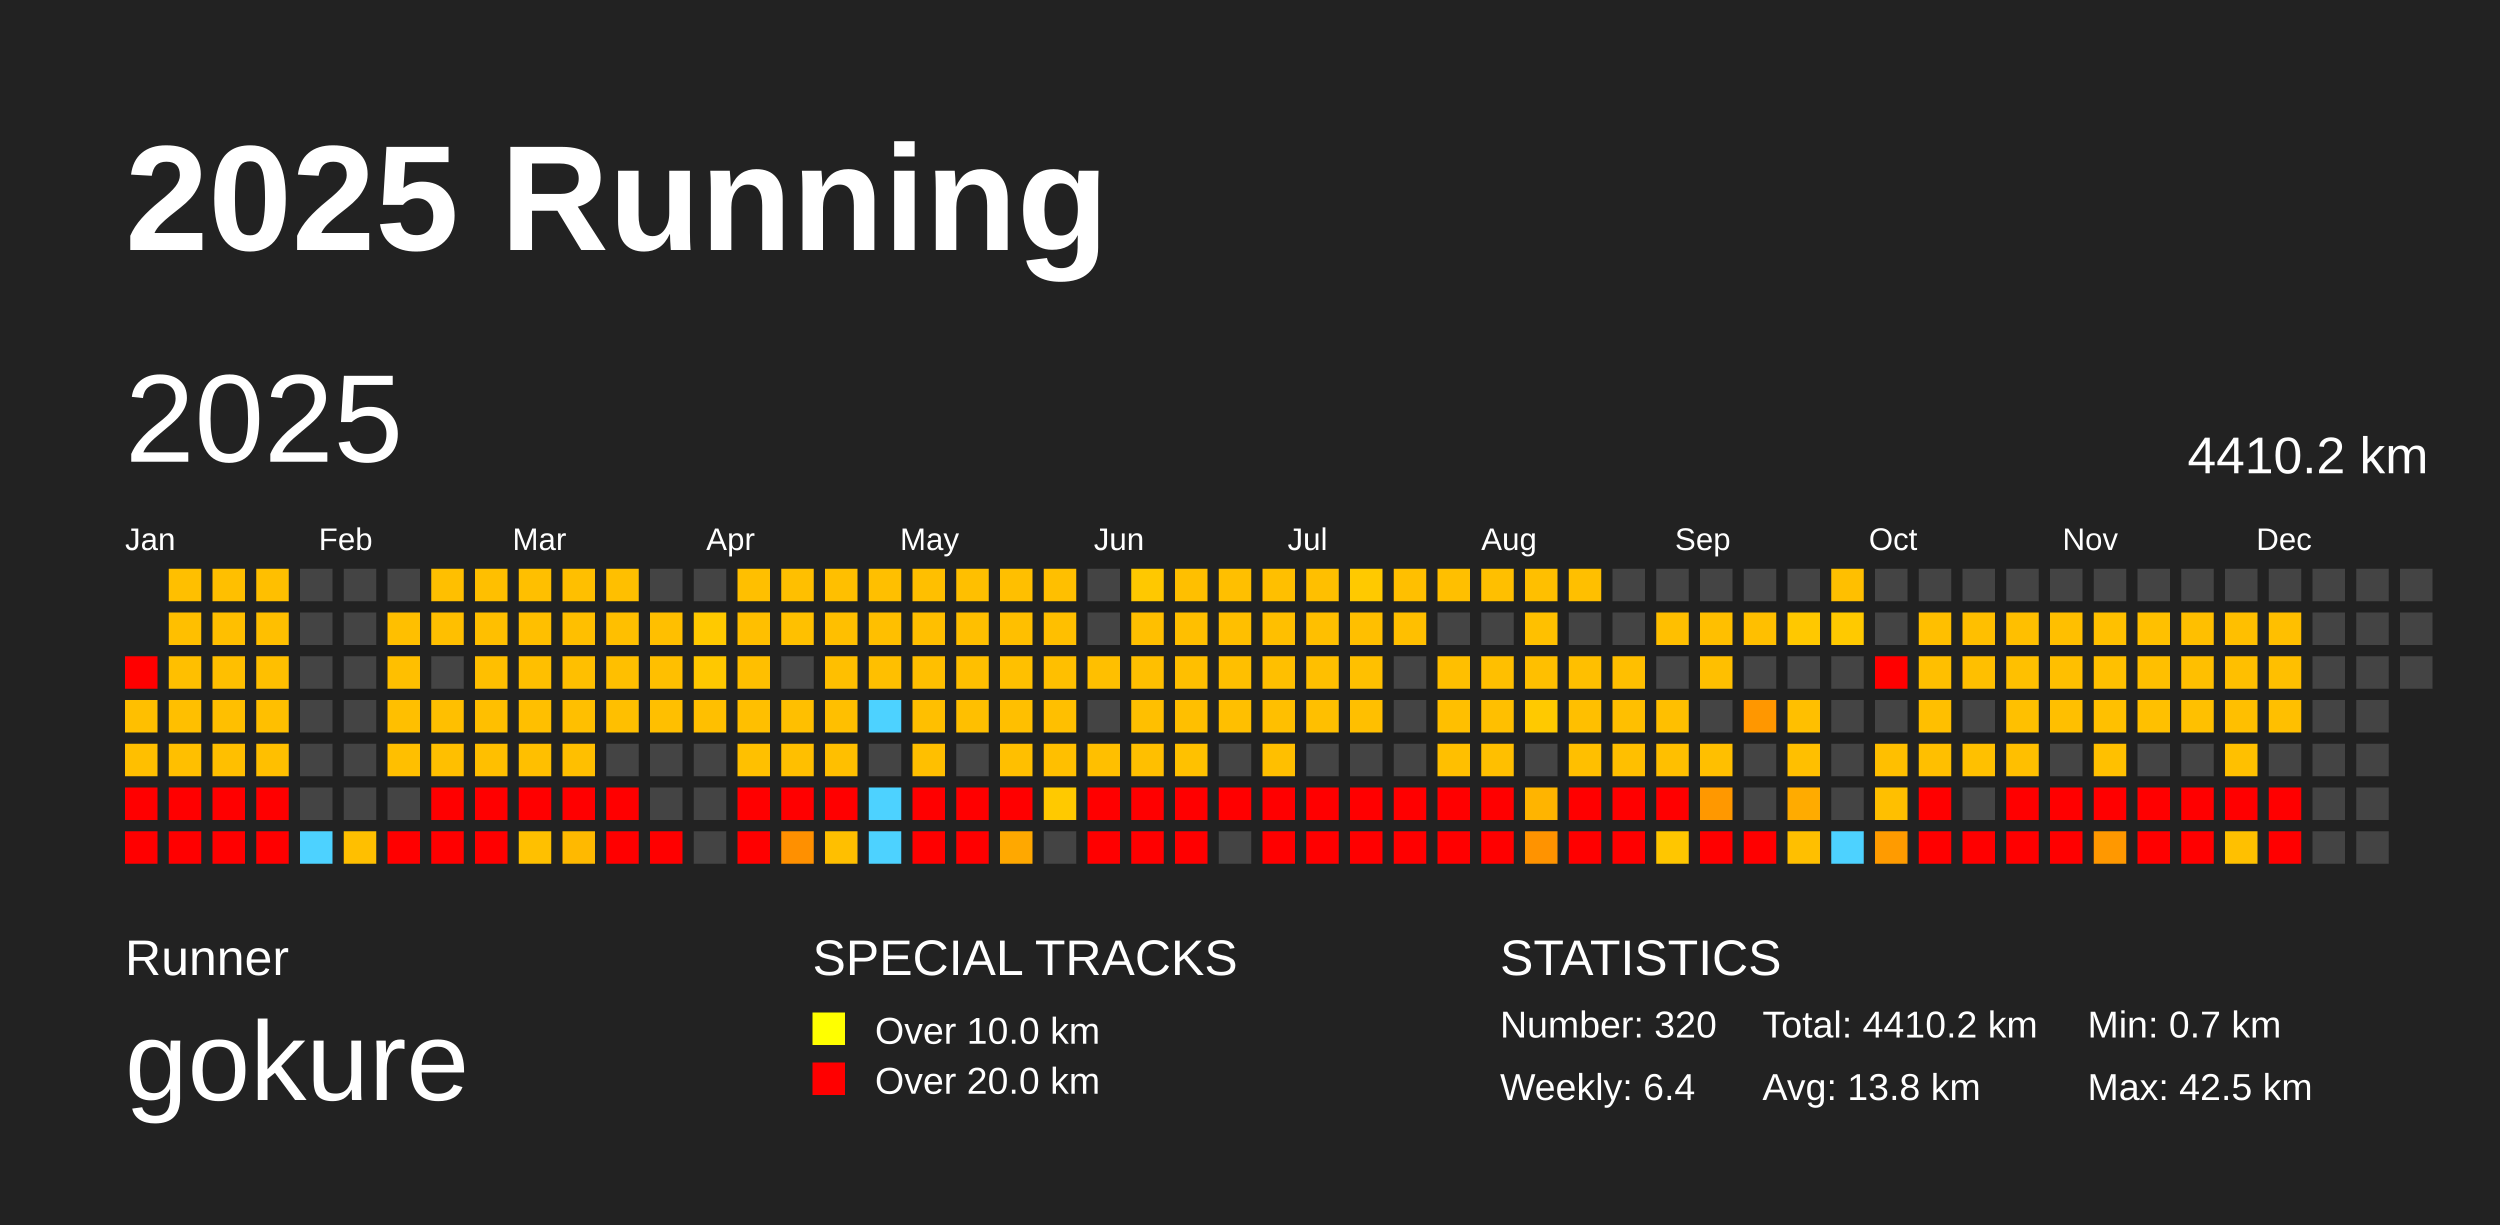
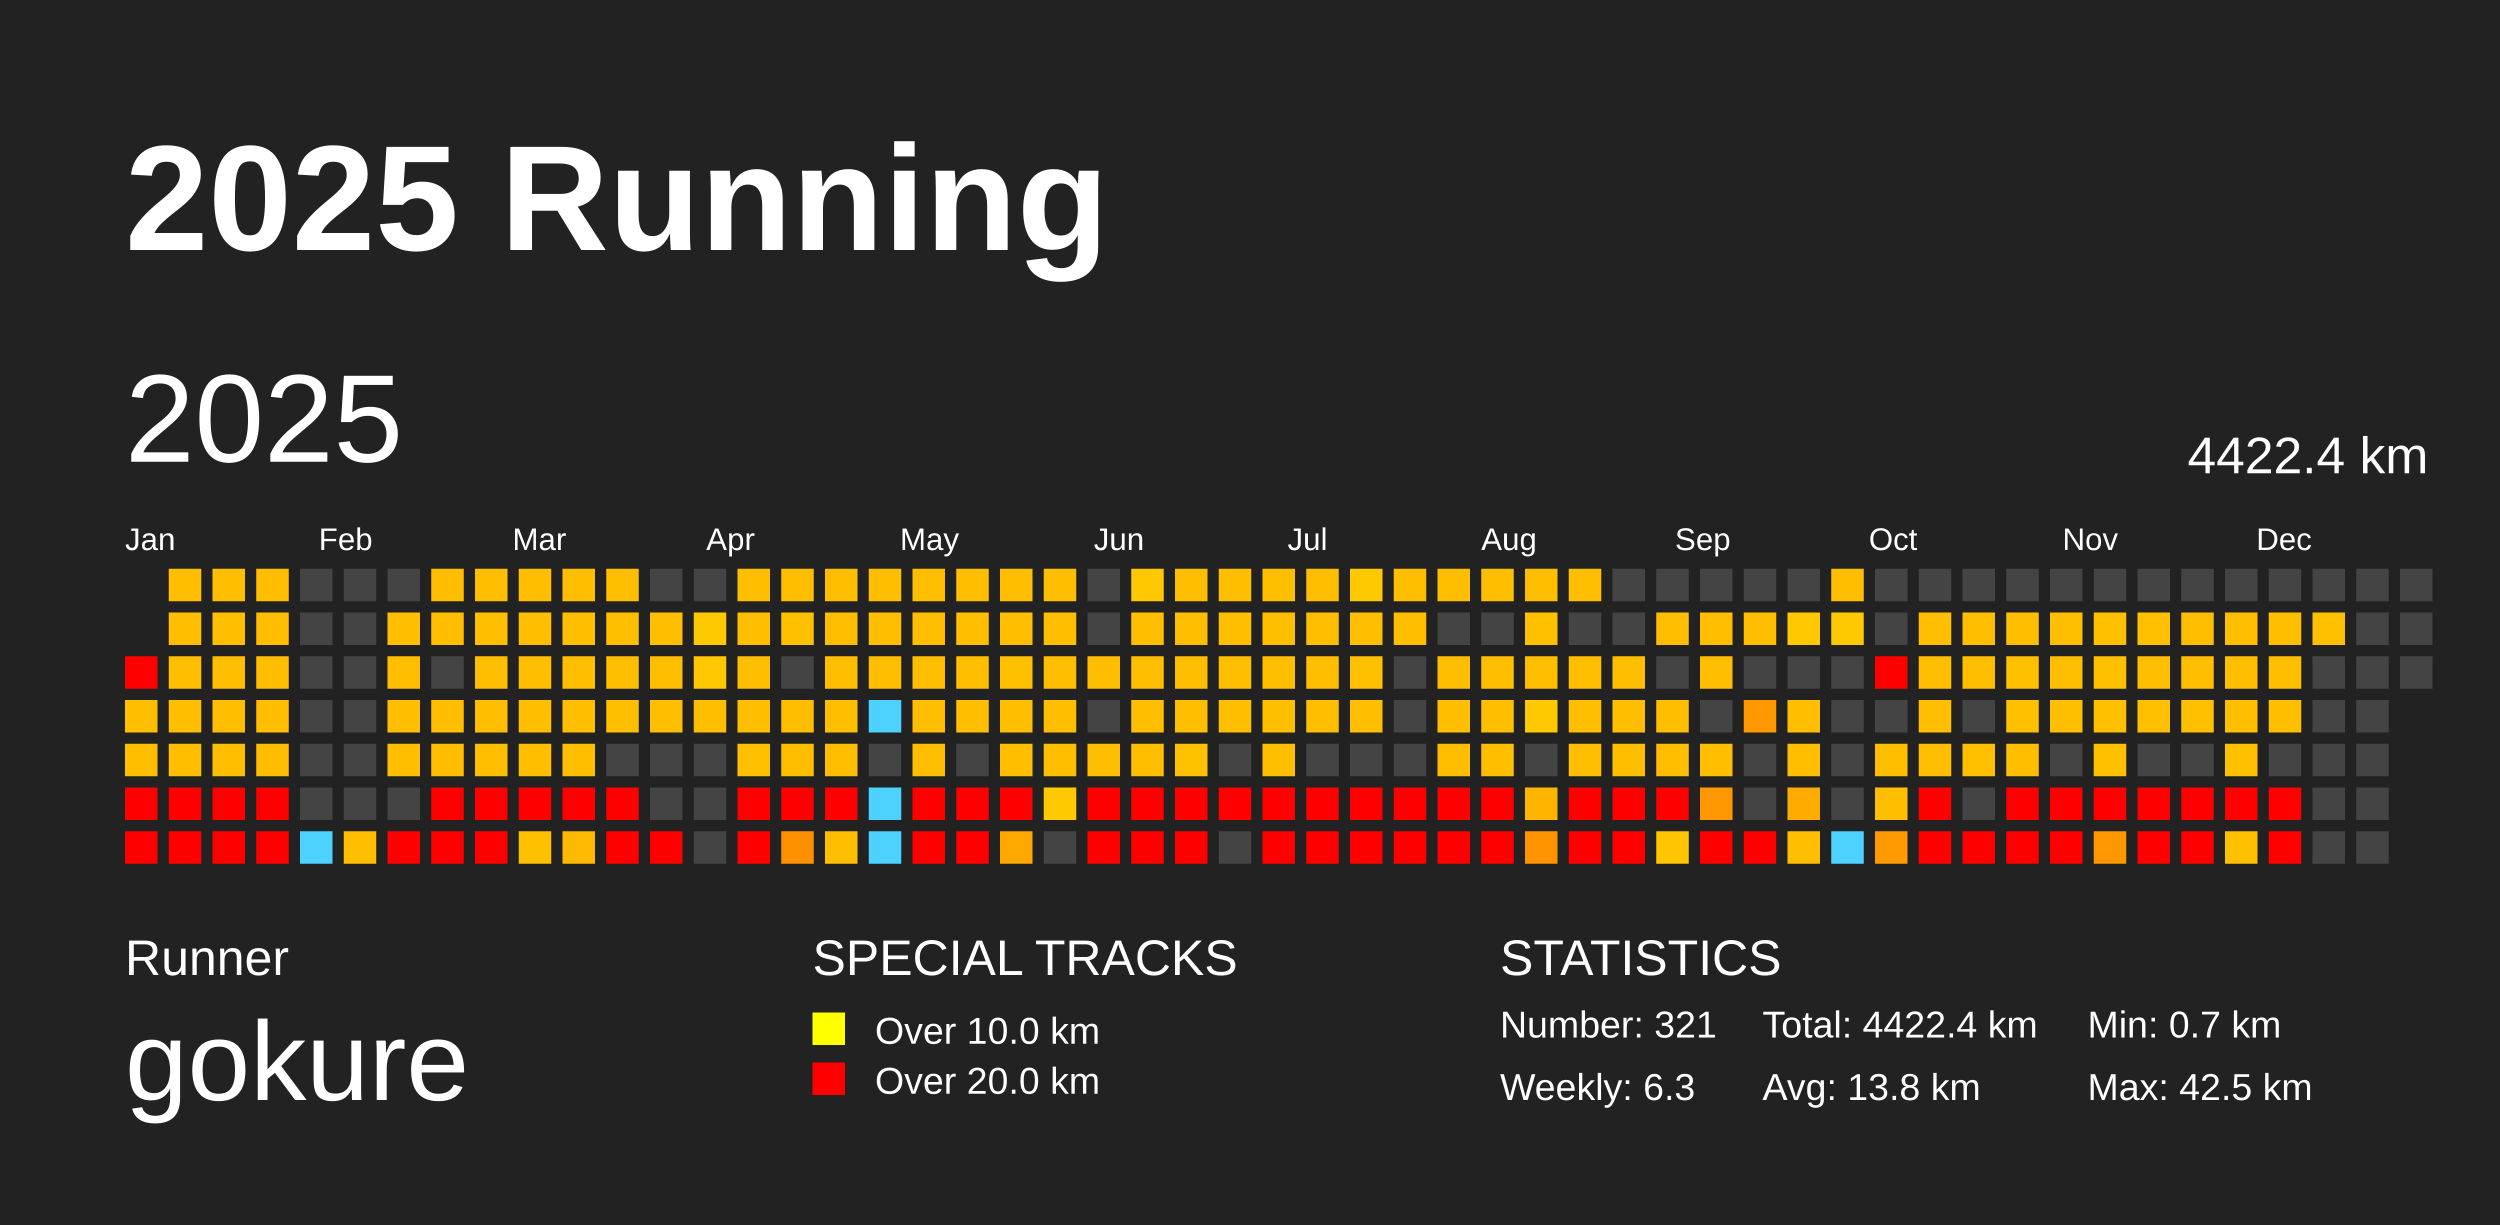
<svg xmlns="http://www.w3.org/2000/svg" baseProfile="full" height="98mm" version="1.1" viewBox="0,0,200,98" width="200mm">
  <defs />
  <rect fill="#222222" height="98" width="200" x="0" y="0" />
  <text fill="#FFFFFF" style="font-size:12px; font-family:Arial; font-weight:bold;" x="10" y="20">2025 Running</text>
  <text fill="#FFFFFF" style="font-size:4px; font-family:Arial" x="10" y="78">Runner</text>
  <text fill="#FFFFFF" style="font-size:9px; font-family:Arial" x="10" y="88">gokure</text>
  <text fill="#FFFFFF" style="font-size:4px; font-family:Arial" x="65" y="78">SPECIAL TRACKS</text>
  <rect fill="yellow" height="2.6" width="2.6" x="65" y="81" />
  <text fill="#FFFFFF" style="font-size:3px; font-family:Arial" x="70" y="83.5">Over 10.0 km</text>
  <rect fill="red" height="2.6" width="2.6" x="65" y="85" />
  <text fill="#FFFFFF" style="font-size:3px; font-family:Arial" x="70" y="87.5">Over 20.0 km</text>
  <text fill="#FFFFFF" style="font-size:4px; font-family:Arial" x="120" y="78">STATISTICS</text>
-   <text fill="#FFFFFF" style="font-size:3px; font-family:Arial" x="120" y="83">Number: 320</text>
-   <text fill="#FFFFFF" style="font-size:3px; font-family:Arial" x="120" y="88">Weekly: 6.4</text>
-   <text fill="#FFFFFF" style="font-size:3px; font-family:Arial" x="141" y="83">Total: 4410.2 km</text>
+   <text fill="#FFFFFF" style="font-size:3px; font-family:Arial" x="120" y="83">Number: 321</text>
+   <text fill="#FFFFFF" style="font-size:3px; font-family:Arial" x="120" y="88">Weekly: 6.3</text>
+   <text fill="#FFFFFF" style="font-size:3px; font-family:Arial" x="141" y="83">Total: 4422.4 km</text>
  <text fill="#FFFFFF" style="font-size:3px; font-family:Arial" x="141" y="88">Avg: 13.8 km</text>
  <text fill="#FFFFFF" style="font-size:3px; font-family:Arial" x="167" y="83">Min: 0.7 km</text>
  <text fill="#FFFFFF" style="font-size:3px; font-family:Arial" x="167" y="88">Max: 42.5 km</text>
  <text dominant-baseline="hanging" fill="#FFFFFF" style="font-size:10.0px; font-family:Arial;" x="10" y="30">2025</text>
-   <text dominant-baseline="hanging" fill="#FFFFFF" style="font-size:4.125px; font-family:Arial;" x="175" y="35">4410.2 km</text>
+   <text dominant-baseline="hanging" fill="#FFFFFF" style="font-size:4.125px; font-family:Arial;" x="175" y="35">4422.4 km</text>
  <text fill="#FFFFFF" style="font-size:2.5px; font-family:Arial" x="10.0" y="44">Jan</text>
  <text fill="#FFFFFF" style="font-size:2.5px; font-family:Arial" x="25.5" y="44">Feb</text>
  <text fill="#FFFFFF" style="font-size:2.5px; font-family:Arial" x="41.0" y="44">Mar</text>
  <text fill="#FFFFFF" style="font-size:2.5px; font-family:Arial" x="56.5" y="44">Apr</text>
  <text fill="#FFFFFF" style="font-size:2.5px; font-family:Arial" x="72.0" y="44">May</text>
  <text fill="#FFFFFF" style="font-size:2.5px; font-family:Arial" x="87.5" y="44">Jun</text>
  <text fill="#FFFFFF" style="font-size:2.5px; font-family:Arial" x="103.0" y="44">Jul</text>
  <text fill="#FFFFFF" style="font-size:2.5px; font-family:Arial" x="118.5" y="44">Aug</text>
  <text fill="#FFFFFF" style="font-size:2.5px; font-family:Arial" x="134.0" y="44">Sep</text>
  <text fill="#FFFFFF" style="font-size:2.5px; font-family:Arial" x="149.5" y="44">Oct</text>
  <text fill="#FFFFFF" style="font-size:2.5px; font-family:Arial" x="165.0" y="44">Nov</text>
  <text fill="#FFFFFF" style="font-size:2.5px; font-family:Arial" x="180.5" y="44">Dec</text>
  <rect fill="red" height="2.6" width="2.6" x="10.0" y="52.5" />
  <rect fill="#ffbf00" height="2.6" width="2.6" x="10.0" y="56.0" />
  <rect fill="#ffbf00" height="2.6" width="2.6" x="10.0" y="59.5" />
  <rect fill="red" height="2.6" width="2.6" x="10.0" y="63.0" />
  <rect fill="red" height="2.6" width="2.6" x="10.0" y="66.5" />
  <rect fill="#ffbf00" height="2.6" width="2.6" x="13.5" y="45.5" />
  <rect fill="#ffbf00" height="2.6" width="2.6" x="13.5" y="49.0" />
  <rect fill="#ffbf00" height="2.6" width="2.6" x="13.5" y="52.5" />
  <rect fill="#ffbf00" height="2.6" width="2.6" x="13.5" y="56.0" />
  <rect fill="#ffbf00" height="2.6" width="2.6" x="13.5" y="59.5" />
  <rect fill="red" height="2.6" width="2.6" x="13.5" y="63.0" />
  <rect fill="red" height="2.6" width="2.6" x="13.5" y="66.5" />
  <rect fill="#ffbf00" height="2.6" width="2.6" x="17.0" y="45.5" />
  <rect fill="#ffbf00" height="2.6" width="2.6" x="17.0" y="49.0" />
  <rect fill="#ffbf00" height="2.6" width="2.6" x="17.0" y="52.5" />
  <rect fill="#ffbf00" height="2.6" width="2.6" x="17.0" y="56.0" />
  <rect fill="#ffbf00" height="2.6" width="2.6" x="17.0" y="59.5" />
  <rect fill="red" height="2.6" width="2.6" x="17.0" y="63.0" />
  <rect fill="red" height="2.6" width="2.6" x="17.0" y="66.5" />
  <rect fill="#ffbf00" height="2.6" width="2.6" x="20.5" y="45.5" />
  <rect fill="#ffbf00" height="2.6" width="2.6" x="20.5" y="49.0" />
  <rect fill="#ffbf00" height="2.6" width="2.6" x="20.5" y="52.5" />
  <rect fill="#ffbf00" height="2.6" width="2.6" x="20.5" y="56.0" />
  <rect fill="#ffbf00" height="2.6" width="2.6" x="20.5" y="59.5" />
  <rect fill="red" height="2.6" width="2.6" x="20.5" y="63.0" />
  <rect fill="red" height="2.6" width="2.6" x="20.5" y="66.5" />
  <rect fill="#444444" height="2.6" width="2.6" x="24.0" y="45.5" />
  <rect fill="#444444" height="2.6" width="2.6" x="24.0" y="49.0" />
  <rect fill="#444444" height="2.6" width="2.6" x="24.0" y="52.5" />
  <rect fill="#444444" height="2.6" width="2.6" x="24.0" y="56.0" />
  <rect fill="#444444" height="2.6" width="2.6" x="24.0" y="59.5" />
  <rect fill="#444444" height="2.6" width="2.6" x="24.0" y="63.0" />
  <rect fill="#4dd2ff" height="2.6" width="2.6" x="24.0" y="66.5" />
  <rect fill="#444444" height="2.6" width="2.6" x="27.5" y="45.5" />
  <rect fill="#444444" height="2.6" width="2.6" x="27.5" y="49.0" />
  <rect fill="#444444" height="2.6" width="2.6" x="27.5" y="52.5" />
  <rect fill="#444444" height="2.6" width="2.6" x="27.5" y="56.0" />
  <rect fill="#444444" height="2.6" width="2.6" x="27.5" y="59.5" />
  <rect fill="#444444" height="2.6" width="2.6" x="27.5" y="63.0" />
  <rect fill="#ffbf00" height="2.6" width="2.6" x="27.5" y="66.5" />
  <rect fill="#444444" height="2.6" width="2.6" x="31.0" y="45.5" />
  <rect fill="#ffbf00" height="2.6" width="2.6" x="31.0" y="49.0" />
  <rect fill="#ffbf00" height="2.6" width="2.6" x="31.0" y="52.5" />
  <rect fill="#ffbf00" height="2.6" width="2.6" x="31.0" y="56.0" />
  <rect fill="#ffbf00" height="2.6" width="2.6" x="31.0" y="59.5" />
  <rect fill="#444444" height="2.6" width="2.6" x="31.0" y="63.0" />
  <rect fill="red" height="2.6" width="2.6" x="31.0" y="66.5" />
  <rect fill="#ffbf00" height="2.6" width="2.6" x="34.5" y="45.5" />
  <rect fill="#ffbf00" height="2.6" width="2.6" x="34.5" y="49.0" />
  <rect fill="#444444" height="2.6" width="2.6" x="34.5" y="52.5" />
  <rect fill="#ffbf00" height="2.6" width="2.6" x="34.5" y="56.0" />
  <rect fill="#ffbf00" height="2.6" width="2.6" x="34.5" y="59.5" />
  <rect fill="red" height="2.6" width="2.6" x="34.5" y="63.0" />
  <rect fill="red" height="2.6" width="2.6" x="34.5" y="66.5" />
  <rect fill="#ffbf00" height="2.6" width="2.6" x="38.0" y="45.5" />
  <rect fill="#ffbf00" height="2.6" width="2.6" x="38.0" y="49.0" />
  <rect fill="#ffbf00" height="2.6" width="2.6" x="38.0" y="52.5" />
  <rect fill="#ffbf00" height="2.6" width="2.6" x="38.0" y="56.0" />
  <rect fill="#ffbf00" height="2.6" width="2.6" x="38.0" y="59.5" />
  <rect fill="red" height="2.6" width="2.6" x="38.0" y="63.0" />
  <rect fill="red" height="2.6" width="2.6" x="38.0" y="66.5" />
  <rect fill="#ffbf00" height="2.6" width="2.6" x="41.5" y="45.5" />
  <rect fill="#ffbf00" height="2.6" width="2.6" x="41.5" y="49.0" />
  <rect fill="#ffbf00" height="2.6" width="2.6" x="41.5" y="52.5" />
  <rect fill="#ffbf00" height="2.6" width="2.6" x="41.5" y="56.0" />
  <rect fill="#ffbf00" height="2.6" width="2.6" x="41.5" y="59.5" />
  <rect fill="red" height="2.6" width="2.6" x="41.5" y="63.0" />
  <rect fill="#ffc000" height="2.6" width="2.6" x="41.5" y="66.5" />
  <rect fill="#ffbf00" height="2.6" width="2.6" x="45.0" y="45.5" />
  <rect fill="#ffbf00" height="2.6" width="2.6" x="45.0" y="49.0" />
  <rect fill="#ffbf00" height="2.6" width="2.6" x="45.0" y="52.5" />
  <rect fill="#ffbf00" height="2.6" width="2.6" x="45.0" y="56.0" />
  <rect fill="#ffbf00" height="2.6" width="2.6" x="45.0" y="59.5" />
  <rect fill="red" height="2.6" width="2.6" x="45.0" y="63.0" />
  <rect fill="#ffb900" height="2.6" width="2.6" x="45.0" y="66.5" />
  <rect fill="#ffbf00" height="2.6" width="2.6" x="48.5" y="45.5" />
  <rect fill="#ffbf00" height="2.6" width="2.6" x="48.5" y="49.0" />
  <rect fill="#ffbf00" height="2.6" width="2.6" x="48.5" y="52.5" />
  <rect fill="#ffbf00" height="2.6" width="2.6" x="48.5" y="56.0" />
  <rect fill="#444444" height="2.6" width="2.6" x="48.5" y="59.5" />
  <rect fill="red" height="2.6" width="2.6" x="48.5" y="63.0" />
  <rect fill="red" height="2.6" width="2.6" x="48.5" y="66.5" />
  <rect fill="#444444" height="2.6" width="2.6" x="52.0" y="45.5" />
  <rect fill="#ffbf00" height="2.6" width="2.6" x="52.0" y="49.0" />
  <rect fill="#ffbf00" height="2.6" width="2.6" x="52.0" y="52.5" />
  <rect fill="#ffbf00" height="2.6" width="2.6" x="52.0" y="56.0" />
  <rect fill="#444444" height="2.6" width="2.6" x="52.0" y="59.5" />
  <rect fill="#444444" height="2.6" width="2.6" x="52.0" y="63.0" />
  <rect fill="red" height="2.6" width="2.6" x="52.0" y="66.5" />
  <rect fill="#444444" height="2.6" width="2.6" x="55.5" y="45.5" />
  <rect fill="#ffc900" height="2.6" width="2.6" x="55.5" y="49.0" />
  <rect fill="#ffc800" height="2.6" width="2.6" x="55.5" y="52.5" />
  <rect fill="#ffbf00" height="2.6" width="2.6" x="55.5" y="56.0" />
  <rect fill="#444444" height="2.6" width="2.6" x="55.5" y="59.5" />
  <rect fill="#444444" height="2.6" width="2.6" x="55.5" y="63.0" />
  <rect fill="#444444" height="2.6" width="2.6" x="55.5" y="66.5" />
  <rect fill="#ffbf00" height="2.6" width="2.6" x="59.0" y="45.5" />
  <rect fill="#ffbf00" height="2.6" width="2.6" x="59.0" y="49.0" />
  <rect fill="#ffbf00" height="2.6" width="2.6" x="59.0" y="52.5" />
  <rect fill="#ffbf00" height="2.6" width="2.6" x="59.0" y="56.0" />
  <rect fill="#ffc000" height="2.6" width="2.6" x="59.0" y="59.5" />
  <rect fill="red" height="2.6" width="2.6" x="59.0" y="63.0" />
  <rect fill="red" height="2.6" width="2.6" x="59.0" y="66.5" />
  <rect fill="#ffbf00" height="2.6" width="2.6" x="62.5" y="45.5" />
  <rect fill="#ffc000" height="2.6" width="2.6" x="62.5" y="49.0" />
  <rect fill="#444444" height="2.6" width="2.6" x="62.5" y="52.5" />
  <rect fill="#ffbf00" height="2.6" width="2.6" x="62.5" y="56.0" />
  <rect fill="#ffbf00" height="2.6" width="2.6" x="62.5" y="59.5" />
  <rect fill="red" height="2.6" width="2.6" x="62.5" y="63.0" />
  <rect fill="#ff9000" height="2.6" width="2.6" x="62.5" y="66.5" />
  <rect fill="#ffbf00" height="2.6" width="2.6" x="66.0" y="45.5" />
  <rect fill="#ffbf00" height="2.6" width="2.6" x="66.0" y="49.0" />
  <rect fill="#ffbf00" height="2.6" width="2.6" x="66.0" y="52.5" />
  <rect fill="#ffbf00" height="2.6" width="2.6" x="66.0" y="56.0" />
  <rect fill="#ffbf00" height="2.6" width="2.6" x="66.0" y="59.5" />
  <rect fill="red" height="2.6" width="2.6" x="66.0" y="63.0" />
  <rect fill="#ffbf00" height="2.6" width="2.6" x="66.0" y="66.5" />
  <rect fill="#ffbf00" height="2.6" width="2.6" x="69.5" y="45.5" />
  <rect fill="#ffbf00" height="2.6" width="2.6" x="69.5" y="49.0" />
  <rect fill="#ffbf00" height="2.6" width="2.6" x="69.5" y="52.5" />
  <rect fill="#4dd2ff" height="2.6" width="2.6" x="69.5" y="56.0" />
  <rect fill="#444444" height="2.6" width="2.6" x="69.5" y="59.5" />
  <rect fill="#4dd2ff" height="2.6" width="2.6" x="69.5" y="63.0" />
  <rect fill="#4dd2ff" height="2.6" width="2.6" x="69.5" y="66.5" />
  <rect fill="#ffbf00" height="2.6" width="2.6" x="73.0" y="45.5" />
  <rect fill="#ffbf00" height="2.6" width="2.6" x="73.0" y="49.0" />
  <rect fill="#ffbf00" height="2.6" width="2.6" x="73.0" y="52.5" />
  <rect fill="#ffbf00" height="2.6" width="2.6" x="73.0" y="56.0" />
  <rect fill="#ffbf00" height="2.6" width="2.6" x="73.0" y="59.5" />
  <rect fill="red" height="2.6" width="2.6" x="73.0" y="63.0" />
  <rect fill="red" height="2.6" width="2.6" x="73.0" y="66.5" />
  <rect fill="#ffbf00" height="2.6" width="2.6" x="76.5" y="45.5" />
  <rect fill="#ffbf00" height="2.6" width="2.6" x="76.5" y="49.0" />
  <rect fill="#ffbf00" height="2.6" width="2.6" x="76.5" y="52.5" />
  <rect fill="#ffbf00" height="2.6" width="2.6" x="76.5" y="56.0" />
  <rect fill="#444444" height="2.6" width="2.6" x="76.5" y="59.5" />
  <rect fill="red" height="2.6" width="2.6" x="76.5" y="63.0" />
  <rect fill="red" height="2.6" width="2.6" x="76.5" y="66.5" />
  <rect fill="#ffbf00" height="2.6" width="2.6" x="80.0" y="45.5" />
  <rect fill="#ffbf00" height="2.6" width="2.6" x="80.0" y="49.0" />
  <rect fill="#ffc000" height="2.6" width="2.6" x="80.0" y="52.5" />
  <rect fill="#ffbf00" height="2.6" width="2.6" x="80.0" y="56.0" />
  <rect fill="#ffbf00" height="2.6" width="2.6" x="80.0" y="59.5" />
  <rect fill="red" height="2.6" width="2.6" x="80.0" y="63.0" />
  <rect fill="#ffa800" height="2.6" width="2.6" x="80.0" y="66.5" />
  <rect fill="#ffbf00" height="2.6" width="2.6" x="83.5" y="45.5" />
  <rect fill="#ffbf00" height="2.6" width="2.6" x="83.5" y="49.0" />
  <rect fill="#ffbf00" height="2.6" width="2.6" x="83.5" y="52.5" />
  <rect fill="#ffbf00" height="2.6" width="2.6" x="83.5" y="56.0" />
  <rect fill="#ffbf00" height="2.6" width="2.6" x="83.5" y="59.5" />
  <rect fill="#ffc900" height="2.6" width="2.6" x="83.5" y="63.0" />
  <rect fill="#444444" height="2.6" width="2.6" x="83.5" y="66.5" />
  <rect fill="#444444" height="2.6" width="2.6" x="87.0" y="45.5" />
  <rect fill="#444444" height="2.6" width="2.6" x="87.0" y="49.0" />
  <rect fill="#ffbf00" height="2.6" width="2.6" x="87.0" y="52.5" />
  <rect fill="#444444" height="2.6" width="2.6" x="87.0" y="56.0" />
  <rect fill="#ffbf00" height="2.6" width="2.6" x="87.0" y="59.5" />
  <rect fill="red" height="2.6" width="2.6" x="87.0" y="63.0" />
  <rect fill="red" height="2.6" width="2.6" x="87.0" y="66.5" />
  <rect fill="#ffc800" height="2.6" width="2.6" x="90.5" y="45.5" />
  <rect fill="#ffbf00" height="2.6" width="2.6" x="90.5" y="49.0" />
  <rect fill="#ffbf00" height="2.6" width="2.6" x="90.5" y="52.5" />
  <rect fill="#ffbf00" height="2.6" width="2.6" x="90.5" y="56.0" />
  <rect fill="#ffbf00" height="2.6" width="2.6" x="90.5" y="59.5" />
  <rect fill="red" height="2.6" width="2.6" x="90.5" y="63.0" />
  <rect fill="red" height="2.6" width="2.6" x="90.5" y="66.5" />
  <rect fill="#ffbf00" height="2.6" width="2.6" x="94.0" y="45.5" />
  <rect fill="#ffbf00" height="2.6" width="2.6" x="94.0" y="49.0" />
  <rect fill="#ffbf00" height="2.6" width="2.6" x="94.0" y="52.5" />
  <rect fill="#ffbf00" height="2.6" width="2.6" x="94.0" y="56.0" />
  <rect fill="#ffc100" height="2.6" width="2.6" x="94.0" y="59.5" />
  <rect fill="red" height="2.6" width="2.6" x="94.0" y="63.0" />
  <rect fill="red" height="2.6" width="2.6" x="94.0" y="66.5" />
  <rect fill="#ffbf00" height="2.6" width="2.6" x="97.5" y="45.5" />
  <rect fill="#ffbf00" height="2.6" width="2.6" x="97.5" y="49.0" />
  <rect fill="#ffbf00" height="2.6" width="2.6" x="97.5" y="52.5" />
  <rect fill="#ffbf00" height="2.6" width="2.6" x="97.5" y="56.0" />
  <rect fill="#444444" height="2.6" width="2.6" x="97.5" y="59.5" />
  <rect fill="red" height="2.6" width="2.6" x="97.5" y="63.0" />
  <rect fill="#444444" height="2.6" width="2.6" x="97.5" y="66.5" />
  <rect fill="#ffbf00" height="2.6" width="2.6" x="101.0" y="45.5" />
  <rect fill="#ffbf00" height="2.6" width="2.6" x="101.0" y="49.0" />
  <rect fill="#ffbf00" height="2.6" width="2.6" x="101.0" y="52.5" />
  <rect fill="#ffbf00" height="2.6" width="2.6" x="101.0" y="56.0" />
  <rect fill="#ffbf00" height="2.6" width="2.6" x="101.0" y="59.5" />
  <rect fill="red" height="2.6" width="2.6" x="101.0" y="63.0" />
  <rect fill="red" height="2.6" width="2.6" x="101.0" y="66.5" />
  <rect fill="#ffbf00" height="2.6" width="2.6" x="104.5" y="45.5" />
  <rect fill="#ffbf00" height="2.6" width="2.6" x="104.5" y="49.0" />
  <rect fill="#ffbf00" height="2.6" width="2.6" x="104.5" y="52.5" />
  <rect fill="#ffbf00" height="2.6" width="2.6" x="104.5" y="56.0" />
  <rect fill="#444444" height="2.6" width="2.6" x="104.5" y="59.5" />
  <rect fill="red" height="2.6" width="2.6" x="104.5" y="63.0" />
  <rect fill="red" height="2.6" width="2.6" x="104.5" y="66.5" />
  <rect fill="#ffc900" height="2.6" width="2.6" x="108.0" y="45.5" />
  <rect fill="#ffbf00" height="2.6" width="2.6" x="108.0" y="49.0" />
  <rect fill="#ffc000" height="2.6" width="2.6" x="108.0" y="52.5" />
  <rect fill="#ffbf00" height="2.6" width="2.6" x="108.0" y="56.0" />
  <rect fill="#444444" height="2.6" width="2.6" x="108.0" y="59.5" />
  <rect fill="red" height="2.6" width="2.6" x="108.0" y="63.0" />
  <rect fill="red" height="2.6" width="2.6" x="108.0" y="66.5" />
  <rect fill="#ffbf00" height="2.6" width="2.6" x="111.5" y="45.5" />
  <rect fill="#ffbf00" height="2.6" width="2.6" x="111.5" y="49.0" />
  <rect fill="#444444" height="2.6" width="2.6" x="111.5" y="52.5" />
  <rect fill="#444444" height="2.6" width="2.6" x="111.5" y="56.0" />
  <rect fill="#444444" height="2.6" width="2.6" x="111.5" y="59.5" />
  <rect fill="red" height="2.6" width="2.6" x="111.5" y="63.0" />
  <rect fill="red" height="2.6" width="2.6" x="111.5" y="66.5" />
  <rect fill="#ffbf00" height="2.6" width="2.6" x="115.0" y="45.5" />
  <rect fill="#444444" height="2.6" width="2.6" x="115.0" y="49.0" />
  <rect fill="#ffbf00" height="2.6" width="2.6" x="115.0" y="52.5" />
  <rect fill="#ffbf00" height="2.6" width="2.6" x="115.0" y="56.0" />
  <rect fill="#ffbf00" height="2.6" width="2.6" x="115.0" y="59.5" />
  <rect fill="red" height="2.6" width="2.6" x="115.0" y="63.0" />
  <rect fill="red" height="2.6" width="2.6" x="115.0" y="66.5" />
  <rect fill="#ffbf00" height="2.6" width="2.6" x="118.5" y="45.5" />
  <rect fill="#444444" height="2.6" width="2.6" x="118.5" y="49.0" />
  <rect fill="#ffbf00" height="2.6" width="2.6" x="118.5" y="52.5" />
  <rect fill="#ffbf00" height="2.6" width="2.6" x="118.5" y="56.0" />
  <rect fill="#ffbf00" height="2.6" width="2.6" x="118.5" y="59.5" />
  <rect fill="red" height="2.6" width="2.6" x="118.5" y="63.0" />
  <rect fill="red" height="2.6" width="2.6" x="118.5" y="66.5" />
  <rect fill="#ffbf00" height="2.6" width="2.6" x="122.0" y="45.5" />
  <rect fill="#ffc000" height="2.6" width="2.6" x="122.0" y="49.0" />
  <rect fill="#ffbf00" height="2.6" width="2.6" x="122.0" y="52.5" />
  <rect fill="#ffc900" height="2.6" width="2.6" x="122.0" y="56.0" />
  <rect fill="#444444" height="2.6" width="2.6" x="122.0" y="59.5" />
  <rect fill="#ffb400" height="2.6" width="2.6" x="122.0" y="63.0" />
  <rect fill="#ff9300" height="2.6" width="2.6" x="122.0" y="66.5" />
  <rect fill="#ffbf00" height="2.6" width="2.6" x="125.5" y="45.5" />
  <rect fill="#444444" height="2.6" width="2.6" x="125.5" y="49.0" />
  <rect fill="#ffbf00" height="2.6" width="2.6" x="125.5" y="52.5" />
  <rect fill="#ffbf00" height="2.6" width="2.6" x="125.5" y="56.0" />
  <rect fill="#ffbf00" height="2.6" width="2.6" x="125.5" y="59.5" />
  <rect fill="red" height="2.6" width="2.6" x="125.5" y="63.0" />
  <rect fill="red" height="2.6" width="2.6" x="125.5" y="66.5" />
  <rect fill="#444444" height="2.6" width="2.6" x="129.0" y="45.5" />
  <rect fill="#444444" height="2.6" width="2.6" x="129.0" y="49.0" />
  <rect fill="#ffbf00" height="2.6" width="2.6" x="129.0" y="52.5" />
  <rect fill="#ffbf00" height="2.6" width="2.6" x="129.0" y="56.0" />
  <rect fill="#ffbf00" height="2.6" width="2.6" x="129.0" y="59.5" />
  <rect fill="red" height="2.6" width="2.6" x="129.0" y="63.0" />
  <rect fill="red" height="2.6" width="2.6" x="129.0" y="66.5" />
  <rect fill="#444444" height="2.6" width="2.6" x="132.5" y="45.5" />
  <rect fill="#ffbf00" height="2.6" width="2.6" x="132.5" y="49.0" />
  <rect fill="#444444" height="2.6" width="2.6" x="132.5" y="52.5" />
  <rect fill="#ffbf00" height="2.6" width="2.6" x="132.5" y="56.0" />
  <rect fill="#ffbf00" height="2.6" width="2.6" x="132.5" y="59.5" />
  <rect fill="red" height="2.6" width="2.6" x="132.5" y="63.0" />
  <rect fill="#ffc600" height="2.6" width="2.6" x="132.5" y="66.5" />
  <rect fill="#444444" height="2.6" width="2.6" x="136.0" y="45.5" />
  <rect fill="#ffbf00" height="2.6" width="2.6" x="136.0" y="49.0" />
  <rect fill="#ffbf00" height="2.6" width="2.6" x="136.0" y="52.5" />
  <rect fill="#444444" height="2.6" width="2.6" x="136.0" y="56.0" />
  <rect fill="#ffbf00" height="2.6" width="2.6" x="136.0" y="59.5" />
  <rect fill="#ff9800" height="2.6" width="2.6" x="136.0" y="63.0" />
  <rect fill="red" height="2.6" width="2.6" x="136.0" y="66.5" />
  <rect fill="#444444" height="2.6" width="2.6" x="139.5" y="45.5" />
  <rect fill="#ffbf00" height="2.6" width="2.6" x="139.5" y="49.0" />
  <rect fill="#444444" height="2.6" width="2.6" x="139.5" y="52.5" />
  <rect fill="#ff9700" height="2.6" width="2.6" x="139.5" y="56.0" />
  <rect fill="#444444" height="2.6" width="2.6" x="139.5" y="59.5" />
  <rect fill="#444444" height="2.6" width="2.6" x="139.5" y="63.0" />
  <rect fill="red" height="2.6" width="2.6" x="139.5" y="66.5" />
  <rect fill="#444444" height="2.6" width="2.6" x="143.0" y="45.5" />
  <rect fill="#ffc800" height="2.6" width="2.6" x="143.0" y="49.0" />
  <rect fill="#444444" height="2.6" width="2.6" x="143.0" y="52.5" />
  <rect fill="#ffbf00" height="2.6" width="2.6" x="143.0" y="56.0" />
  <rect fill="#ffbf00" height="2.6" width="2.6" x="143.0" y="59.5" />
  <rect fill="#ffab00" height="2.6" width="2.6" x="143.0" y="63.0" />
  <rect fill="#ffbf00" height="2.6" width="2.6" x="143.0" y="66.5" />
  <rect fill="#ffbf00" height="2.6" width="2.6" x="146.5" y="45.5" />
  <rect fill="#ffc900" height="2.6" width="2.6" x="146.5" y="49.0" />
  <rect fill="#444444" height="2.6" width="2.6" x="146.5" y="52.5" />
  <rect fill="#444444" height="2.6" width="2.6" x="146.5" y="56.0" />
  <rect fill="#444444" height="2.6" width="2.6" x="146.5" y="59.5" />
  <rect fill="#444444" height="2.6" width="2.6" x="146.5" y="63.0" />
  <rect fill="#4dd2ff" height="2.6" width="2.6" x="146.5" y="66.5" />
  <rect fill="#444444" height="2.6" width="2.6" x="150.0" y="45.5" />
  <rect fill="#444444" height="2.6" width="2.6" x="150.0" y="49.0" />
  <rect fill="red" height="2.6" width="2.6" x="150.0" y="52.5" />
  <rect fill="#444444" height="2.6" width="2.6" x="150.0" y="56.0" />
  <rect fill="#ffbf00" height="2.6" width="2.6" x="150.0" y="59.5" />
  <rect fill="#ffbf00" height="2.6" width="2.6" x="150.0" y="63.0" />
  <rect fill="#ff9b00" height="2.6" width="2.6" x="150.0" y="66.5" />
  <rect fill="#444444" height="2.6" width="2.6" x="153.5" y="45.5" />
  <rect fill="#ffbf00" height="2.6" width="2.6" x="153.5" y="49.0" />
  <rect fill="#ffbf00" height="2.6" width="2.6" x="153.5" y="52.5" />
  <rect fill="#ffbf00" height="2.6" width="2.6" x="153.5" y="56.0" />
  <rect fill="#ffbf00" height="2.6" width="2.6" x="153.5" y="59.5" />
  <rect fill="red" height="2.6" width="2.6" x="153.5" y="63.0" />
  <rect fill="red" height="2.6" width="2.6" x="153.5" y="66.5" />
  <rect fill="#444444" height="2.6" width="2.6" x="157.0" y="45.5" />
  <rect fill="#ffbf00" height="2.6" width="2.6" x="157.0" y="49.0" />
  <rect fill="#ffbf00" height="2.6" width="2.6" x="157.0" y="52.5" />
  <rect fill="#444444" height="2.6" width="2.6" x="157.0" y="56.0" />
  <rect fill="#ffc000" height="2.6" width="2.6" x="157.0" y="59.5" />
  <rect fill="#444444" height="2.6" width="2.6" x="157.0" y="63.0" />
  <rect fill="red" height="2.6" width="2.6" x="157.0" y="66.5" />
  <rect fill="#444444" height="2.6" width="2.6" x="160.5" y="45.5" />
  <rect fill="#ffbf00" height="2.6" width="2.6" x="160.5" y="49.0" />
  <rect fill="#ffc000" height="2.6" width="2.6" x="160.5" y="52.5" />
  <rect fill="#ffc000" height="2.6" width="2.6" x="160.5" y="56.0" />
  <rect fill="#ffbf00" height="2.6" width="2.6" x="160.5" y="59.5" />
  <rect fill="red" height="2.6" width="2.6" x="160.5" y="63.0" />
  <rect fill="red" height="2.6" width="2.6" x="160.5" y="66.5" />
  <rect fill="#444444" height="2.6" width="2.6" x="164.0" y="45.5" />
  <rect fill="#ffbf00" height="2.6" width="2.6" x="164.0" y="49.0" />
  <rect fill="#ffbf00" height="2.6" width="2.6" x="164.0" y="52.5" />
  <rect fill="#ffbf00" height="2.6" width="2.6" x="164.0" y="56.0" />
  <rect fill="#444444" height="2.6" width="2.6" x="164.0" y="59.5" />
  <rect fill="red" height="2.6" width="2.6" x="164.0" y="63.0" />
  <rect fill="red" height="2.6" width="2.6" x="164.0" y="66.5" />
  <rect fill="#444444" height="2.6" width="2.6" x="167.5" y="45.5" />
  <rect fill="#ffc000" height="2.6" width="2.6" x="167.5" y="49.0" />
  <rect fill="#ffc000" height="2.6" width="2.6" x="167.5" y="52.5" />
  <rect fill="#ffc000" height="2.6" width="2.6" x="167.5" y="56.0" />
  <rect fill="#ffc000" height="2.6" width="2.6" x="167.5" y="59.5" />
  <rect fill="red" height="2.6" width="2.6" x="167.5" y="63.0" />
  <rect fill="#ff9800" height="2.6" width="2.6" x="167.5" y="66.5" />
  <rect fill="#444444" height="2.6" width="2.6" x="171.0" y="45.5" />
  <rect fill="#ffc000" height="2.6" width="2.6" x="171.0" y="49.0" />
  <rect fill="#ffbf00" height="2.6" width="2.6" x="171.0" y="52.5" />
  <rect fill="#ffc000" height="2.6" width="2.6" x="171.0" y="56.0" />
  <rect fill="#444444" height="2.6" width="2.6" x="171.0" y="59.5" />
  <rect fill="red" height="2.6" width="2.6" x="171.0" y="63.0" />
  <rect fill="red" height="2.6" width="2.6" x="171.0" y="66.5" />
  <rect fill="#444444" height="2.6" width="2.6" x="174.5" y="45.5" />
  <rect fill="#ffbf00" height="2.6" width="2.6" x="174.5" y="49.0" />
  <rect fill="#ffbf00" height="2.6" width="2.6" x="174.5" y="52.5" />
  <rect fill="#ffc000" height="2.6" width="2.6" x="174.5" y="56.0" />
  <rect fill="#444444" height="2.6" width="2.6" x="174.5" y="59.5" />
  <rect fill="red" height="2.6" width="2.6" x="174.5" y="63.0" />
  <rect fill="red" height="2.6" width="2.6" x="174.5" y="66.5" />
  <rect fill="#444444" height="2.6" width="2.6" x="178.0" y="45.5" />
  <rect fill="#ffbf00" height="2.6" width="2.6" x="178.0" y="49.0" />
  <rect fill="#ffbf00" height="2.6" width="2.6" x="178.0" y="52.5" />
  <rect fill="#ffbf00" height="2.6" width="2.6" x="178.0" y="56.0" />
  <rect fill="#ffc000" height="2.6" width="2.6" x="178.0" y="59.5" />
  <rect fill="red" height="2.6" width="2.6" x="178.0" y="63.0" />
  <rect fill="#ffc000" height="2.6" width="2.6" x="178.0" y="66.5" />
  <rect fill="#444444" height="2.6" width="2.6" x="181.5" y="45.5" />
  <rect fill="#ffbf00" height="2.6" width="2.6" x="181.5" y="49.0" />
  <rect fill="#ffbf00" height="2.6" width="2.6" x="181.5" y="52.5" />
  <rect fill="#ffbf00" height="2.6" width="2.6" x="181.5" y="56.0" />
  <rect fill="#444444" height="2.6" width="2.6" x="181.5" y="59.5" />
  <rect fill="red" height="2.6" width="2.6" x="181.5" y="63.0" />
  <rect fill="red" height="2.6" width="2.6" x="181.5" y="66.5" />
  <rect fill="#444444" height="2.6" width="2.6" x="185.0" y="45.5" />
-   <rect fill="#444444" height="2.6" width="2.6" x="185.0" y="49.0" />
+   <rect fill="#ffc000" height="2.6" width="2.6" x="185.0" y="49.0" />
  <rect fill="#444444" height="2.6" width="2.6" x="185.0" y="52.5" />
  <rect fill="#444444" height="2.6" width="2.6" x="185.0" y="56.0" />
  <rect fill="#444444" height="2.6" width="2.6" x="185.0" y="59.5" />
  <rect fill="#444444" height="2.6" width="2.6" x="185.0" y="63.0" />
  <rect fill="#444444" height="2.6" width="2.6" x="185.0" y="66.5" />
  <rect fill="#444444" height="2.6" width="2.6" x="188.5" y="45.5" />
  <rect fill="#444444" height="2.6" width="2.6" x="188.5" y="49.0" />
  <rect fill="#444444" height="2.6" width="2.6" x="188.5" y="52.5" />
  <rect fill="#444444" height="2.6" width="2.6" x="188.5" y="56.0" />
  <rect fill="#444444" height="2.6" width="2.6" x="188.5" y="59.5" />
  <rect fill="#444444" height="2.6" width="2.6" x="188.5" y="63.0" />
  <rect fill="#444444" height="2.6" width="2.6" x="188.5" y="66.5" />
  <rect fill="#444444" height="2.6" width="2.6" x="192.0" y="45.5" />
  <rect fill="#444444" height="2.6" width="2.6" x="192.0" y="49.0" />
  <rect fill="#444444" height="2.6" width="2.6" x="192.0" y="52.5" />
</svg>
